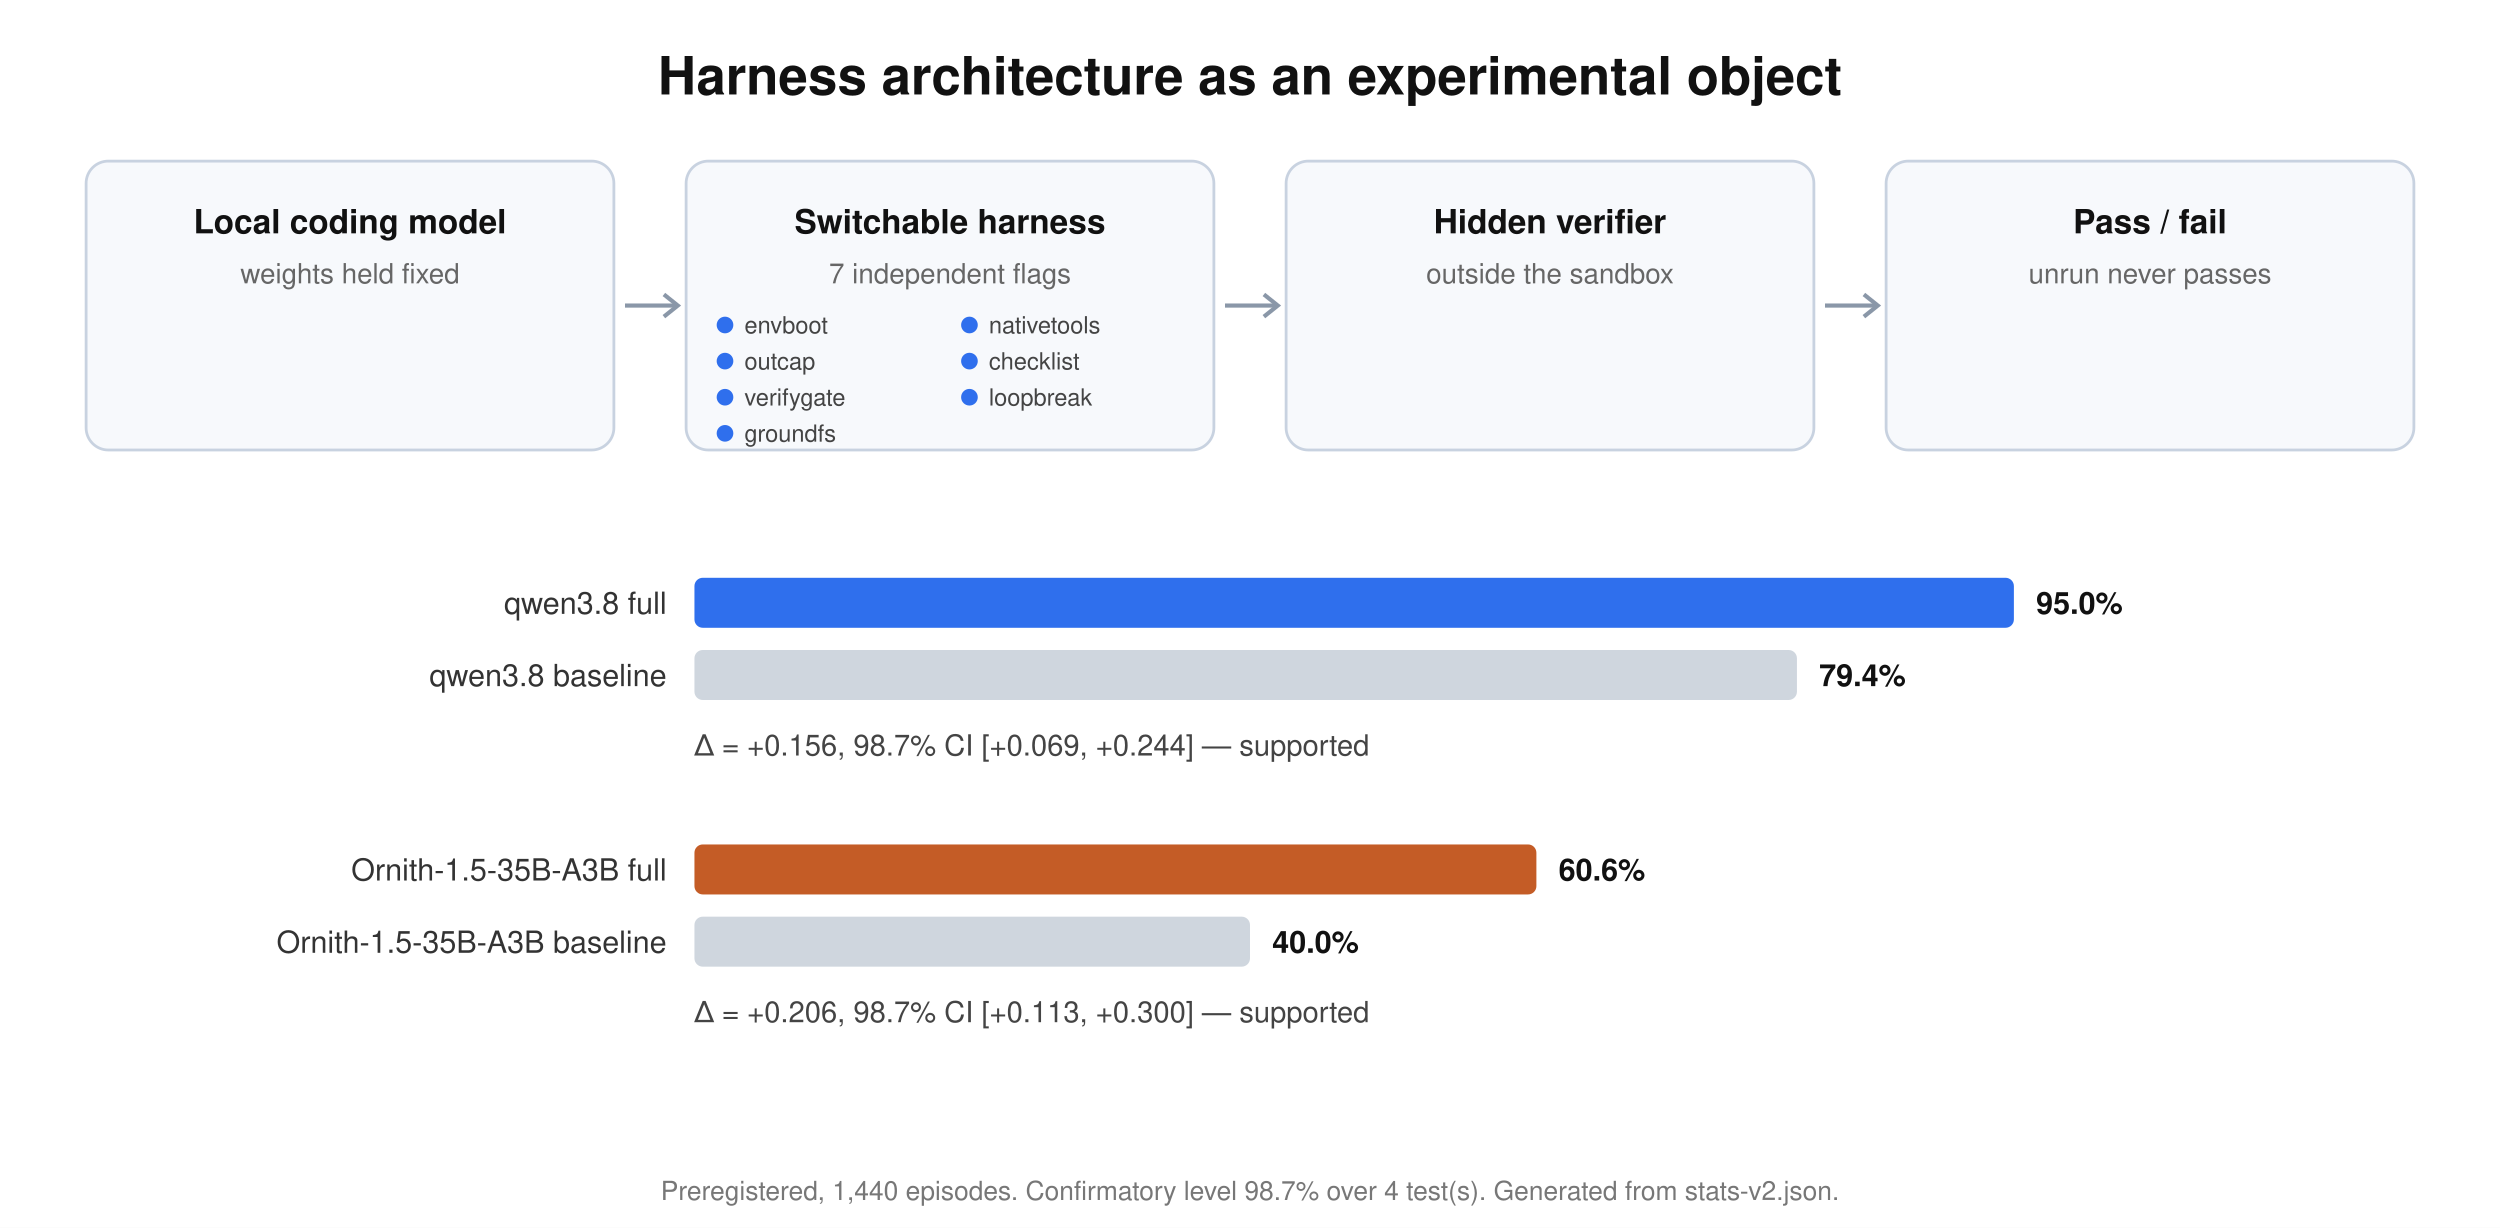
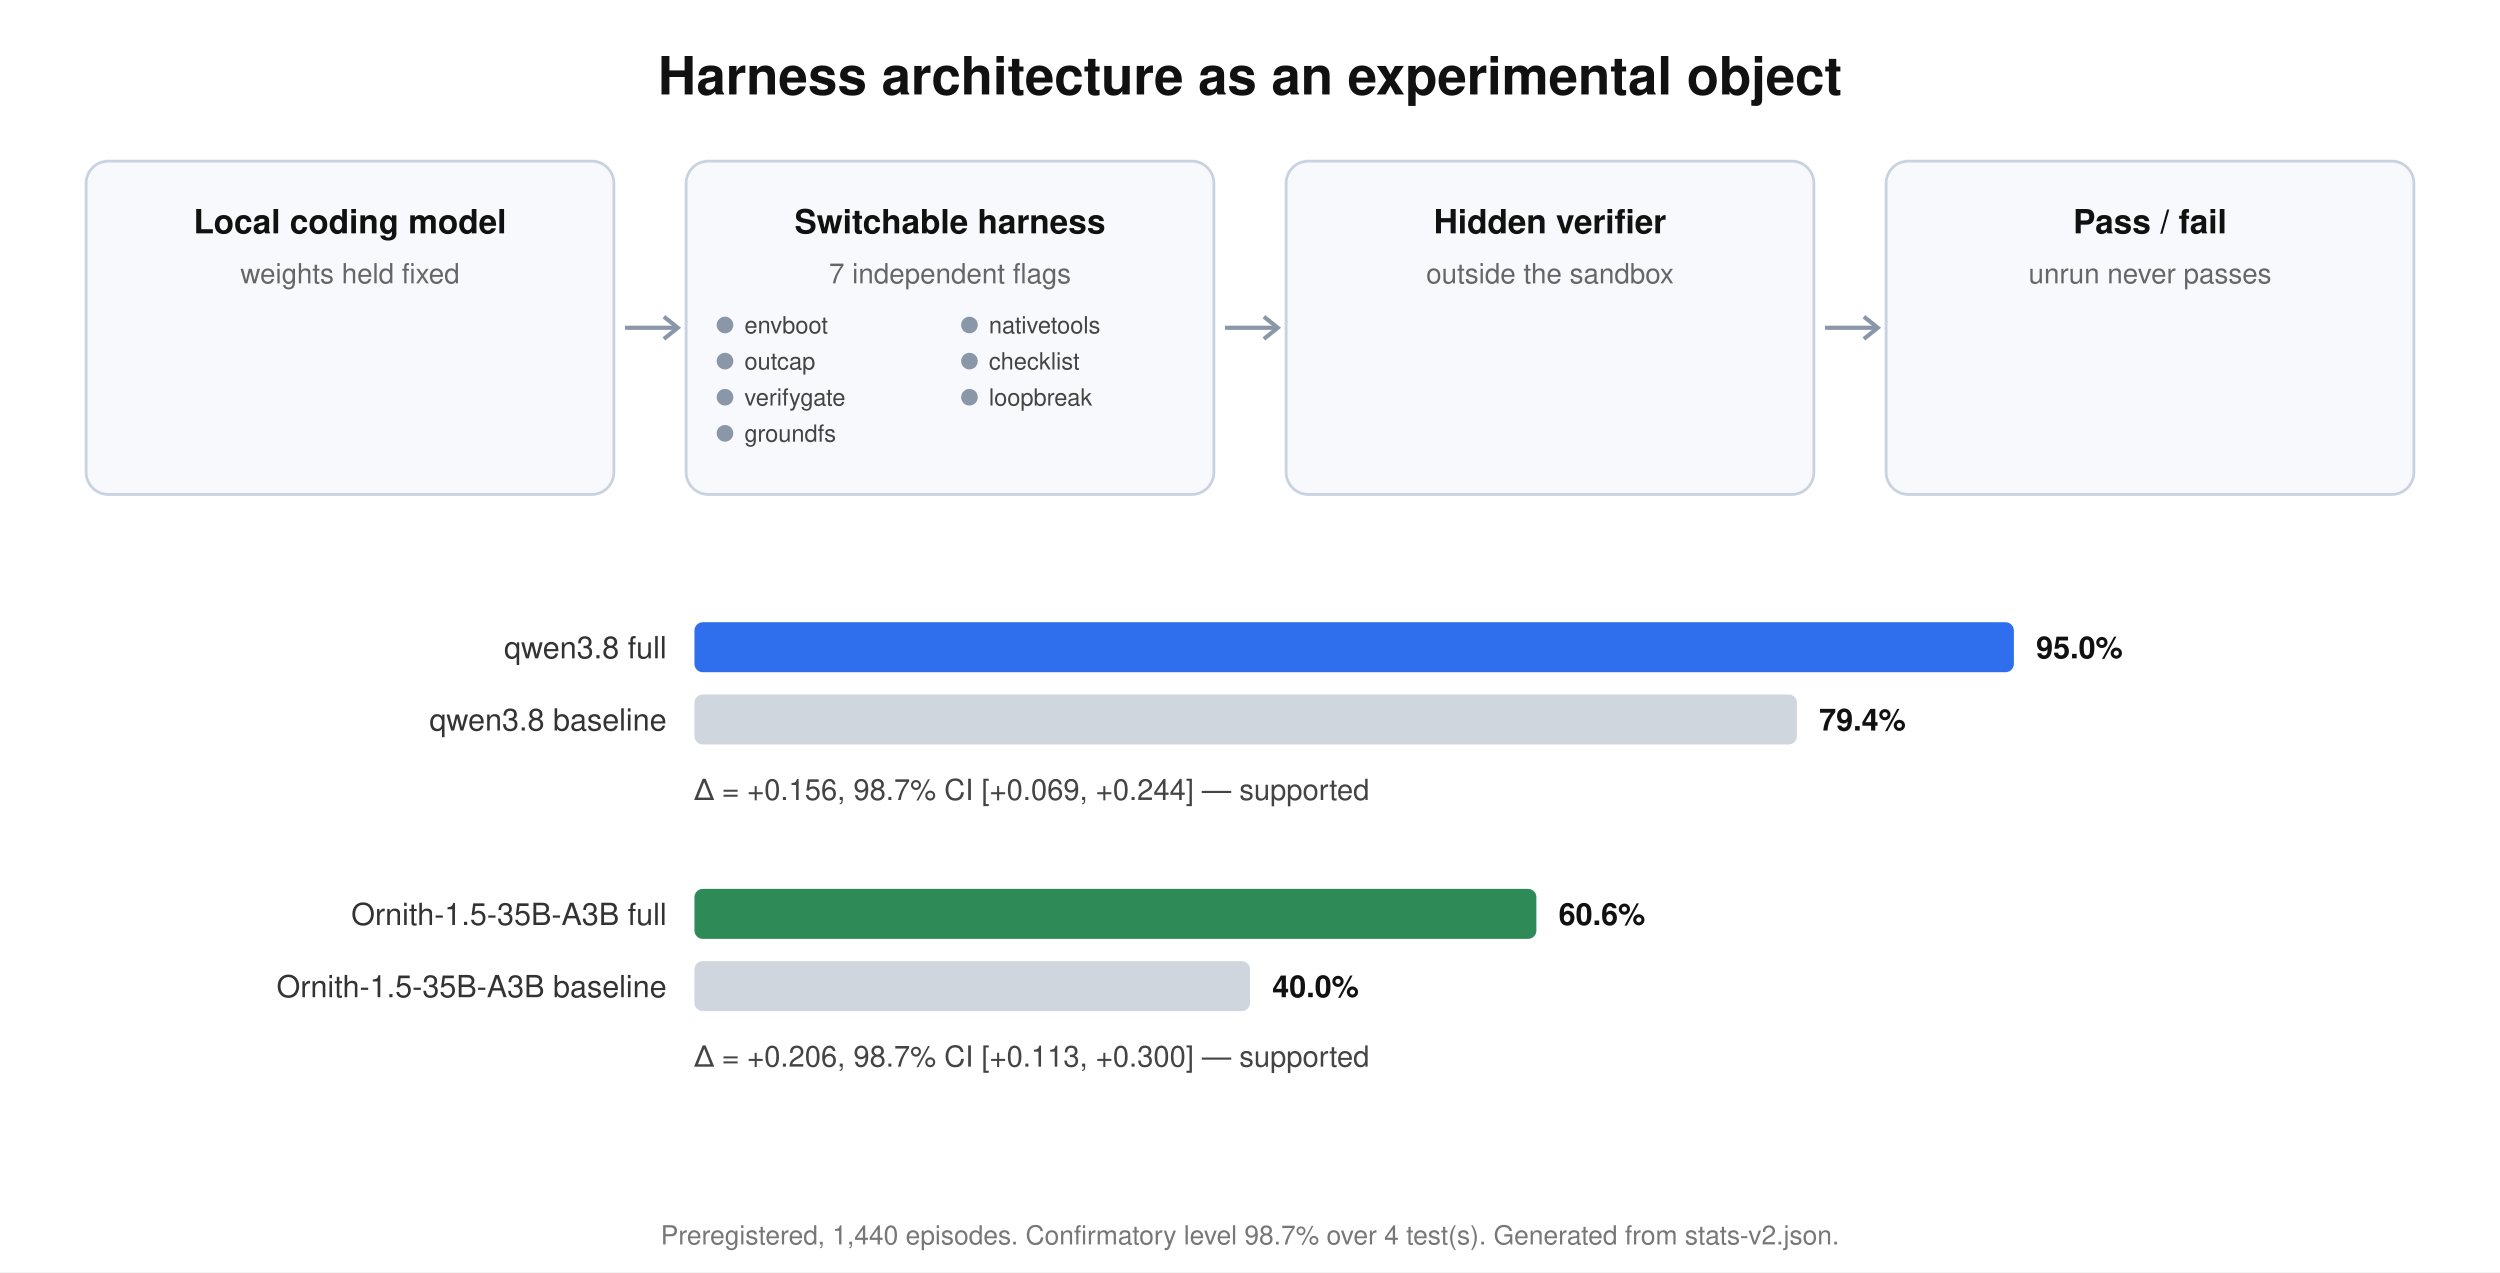
- <svg xmlns="http://www.w3.org/2000/svg" width="900" height="442" viewBox="0 0 900 442" font-family="Helvetica, Arial, sans-serif">
-   <rect width="900" height="442" fill="#fff" />
+ <svg xmlns="http://www.w3.org/2000/svg" width="900" height="458" viewBox="0 0 900 458" font-family="Helvetica, Arial, sans-serif">
+   <rect width="900" height="458" fill="#fff" />
  <text x="450" y="34" text-anchor="middle" font-size="19" font-weight="700" fill="#111">Harness architecture as an experimental object</text>
-   <rect x="31" y="58" width="190" height="104" rx="8" fill="#f7f9fc" stroke="#c8d2e0" />
+   <rect x="31" y="58" width="190" height="120" rx="8" fill="#f7f9fc" stroke="#c8d2e0" />
  <text x="126" y="84" text-anchor="middle" font-size="12" font-weight="600" fill="#111">Local coding model</text>
  <text x="126" y="102" text-anchor="middle" font-size="10" fill="#666">weights held fixed</text>
-   <path d="M225 110 L243 110" stroke="#8a97a8" stroke-width="1.5" fill="none" />
-   <path d="M239 106 l5 4 -5 4" stroke="#8a97a8" stroke-width="1.5" fill="none" />
-   <rect x="247" y="58" width="190" height="104" rx="8" fill="#f7f9fc" stroke="#c8d2e0" />
+   <path d="M225 118 L243 118" stroke="#8a97a8" stroke-width="1.5" fill="none" />
+   <path d="M239 114 l5 4 -5 4" stroke="#8a97a8" stroke-width="1.5" fill="none" />
+   <rect x="247" y="58" width="190" height="120" rx="8" fill="#f7f9fc" stroke="#c8d2e0" />
  <text x="342" y="84" text-anchor="middle" font-size="12" font-weight="600" fill="#111">Switchable harness</text>
  <text x="342" y="102" text-anchor="middle" font-size="10" fill="#666">7 independent flags</text>
-   <circle cx="261" cy="117" r="3" fill="#2f6fed" />
+   <circle cx="261" cy="117" r="3" fill="#8a97a8" />
  <text x="268" y="120" font-size="8.5" fill="#444">envboot</text>
-   <circle cx="349" cy="117" r="3" fill="#2f6fed" />
+   <circle cx="349" cy="117" r="3" fill="#8a97a8" />
  <text x="356" y="120" font-size="8.5" fill="#444">nativetools</text>
-   <circle cx="261" cy="130" r="3" fill="#2f6fed" />
+   <circle cx="261" cy="130" r="3" fill="#8a97a8" />
  <text x="268" y="133" font-size="8.5" fill="#444">outcap</text>
-   <circle cx="349" cy="130" r="3" fill="#2f6fed" />
+   <circle cx="349" cy="130" r="3" fill="#8a97a8" />
  <text x="356" y="133" font-size="8.5" fill="#444">checklist</text>
-   <circle cx="261" cy="143" r="3" fill="#2f6fed" />
+   <circle cx="261" cy="143" r="3" fill="#8a97a8" />
  <text x="268" y="146" font-size="8.5" fill="#444">verifygate</text>
-   <circle cx="349" cy="143" r="3" fill="#2f6fed" />
+   <circle cx="349" cy="143" r="3" fill="#8a97a8" />
  <text x="356" y="146" font-size="8.5" fill="#444">loopbreak</text>
-   <circle cx="261" cy="156" r="3" fill="#2f6fed" />
+   <circle cx="261" cy="156" r="3" fill="#8a97a8" />
  <text x="268" y="159" font-size="8.5" fill="#444">groundfs</text>
-   <path d="M441 110 L459 110" stroke="#8a97a8" stroke-width="1.5" fill="none" />
-   <path d="M455 106 l5 4 -5 4" stroke="#8a97a8" stroke-width="1.5" fill="none" />
-   <rect x="463" y="58" width="190" height="104" rx="8" fill="#f7f9fc" stroke="#c8d2e0" />
+   <path d="M441 118 L459 118" stroke="#8a97a8" stroke-width="1.5" fill="none" />
+   <path d="M455 114 l5 4 -5 4" stroke="#8a97a8" stroke-width="1.5" fill="none" />
+   <rect x="463" y="58" width="190" height="120" rx="8" fill="#f7f9fc" stroke="#c8d2e0" />
  <text x="558" y="84" text-anchor="middle" font-size="12" font-weight="600" fill="#111">Hidden verifier</text>
  <text x="558" y="102" text-anchor="middle" font-size="10" fill="#666">outside the sandbox</text>
-   <path d="M657 110 L675 110" stroke="#8a97a8" stroke-width="1.5" fill="none" />
-   <path d="M671 106 l5 4 -5 4" stroke="#8a97a8" stroke-width="1.5" fill="none" />
-   <rect x="679" y="58" width="190" height="104" rx="8" fill="#f7f9fc" stroke="#c8d2e0" />
+   <path d="M657 118 L675 118" stroke="#8a97a8" stroke-width="1.5" fill="none" />
+   <path d="M671 114 l5 4 -5 4" stroke="#8a97a8" stroke-width="1.5" fill="none" />
+   <rect x="679" y="58" width="190" height="120" rx="8" fill="#f7f9fc" stroke="#c8d2e0" />
  <text x="774" y="84" text-anchor="middle" font-size="12" font-weight="600" fill="#111">Pass / fail</text>
  <text x="774" y="102" text-anchor="middle" font-size="10" fill="#666">unrun never passes</text>
-   <text x="240" y="221" text-anchor="end" font-size="11" fill="#333">qwen3.8 full</text>
-   <rect x="250" y="208" width="475.0" height="18" rx="3" fill="#2f6fed" />
-   <text x="733.0" y="221" font-size="11" font-weight="600" fill="#111">95.0%</text>
-   <text x="240" y="247" text-anchor="end" font-size="11" fill="#333">qwen3.8 baseline</text>
-   <rect x="250" y="234" width="396.9" height="18" rx="3" fill="#cfd6de" />
-   <text x="654.9" y="247" font-size="11" font-weight="600" fill="#111">79.4%</text>
-   <text x="250" y="272" font-size="10.5" fill="#444">Δ = +0.156, 98.7% CI [+0.069, +0.244] — supported</text>
-   <text x="240" y="317" text-anchor="end" font-size="11" fill="#333">Ornith-1.5-35B-A3B full</text>
-   <rect x="250" y="304" width="303.1" height="18" rx="3" fill="#c45c26" />
-   <text x="561.1" y="317" font-size="11" font-weight="600" fill="#111">60.6%</text>
-   <text x="240" y="343" text-anchor="end" font-size="11" fill="#333">Ornith-1.5-35B-A3B baseline</text>
-   <rect x="250" y="330" width="200.0" height="18" rx="3" fill="#cfd6de" />
-   <text x="458.0" y="343" font-size="11" font-weight="600" fill="#111">40.0%</text>
-   <text x="250" y="368" font-size="10.5" fill="#444">Δ = +0.206, 98.7% CI [+0.113, +0.300] — supported</text>
-   <text x="450" y="432" text-anchor="middle" font-size="9.5" fill="#777">Preregistered, 1,440 episodes. Confirmatory level 98.7% over 4 test(s). Generated from stats-v2.json.</text>
+   <text x="240" y="237" text-anchor="end" font-size="11" fill="#333">qwen3.8 full</text>
+   <rect x="250" y="224" width="475.0" height="18" rx="3" fill="#2f6fed" />
+   <text x="733.0" y="237" font-size="11" font-weight="600" fill="#111">95.0%</text>
+   <text x="240" y="263" text-anchor="end" font-size="11" fill="#333">qwen3.8 baseline</text>
+   <rect x="250" y="250" width="396.9" height="18" rx="3" fill="#cfd6de" />
+   <text x="654.9" y="263" font-size="11" font-weight="600" fill="#111">79.4%</text>
+   <text x="250" y="288" font-size="10.5" fill="#444">Δ = +0.156, 98.7% CI [+0.069, +0.244] — supported</text>
+   <text x="240" y="333" text-anchor="end" font-size="11" fill="#333">Ornith-1.5-35B-A3B full</text>
+   <rect x="250" y="320" width="303.1" height="18" rx="3" fill="#2e8b57" />
+   <text x="561.1" y="333" font-size="11" font-weight="600" fill="#111">60.6%</text>
+   <text x="240" y="359" text-anchor="end" font-size="11" fill="#333">Ornith-1.5-35B-A3B baseline</text>
+   <rect x="250" y="346" width="200.0" height="18" rx="3" fill="#cfd6de" />
+   <text x="458.0" y="359" font-size="11" font-weight="600" fill="#111">40.0%</text>
+   <text x="250" y="384" font-size="10.5" fill="#444">Δ = +0.206, 98.7% CI [+0.113, +0.300] — supported</text>
+   <text x="450" y="448" text-anchor="middle" font-size="9.5" fill="#777">Preregistered, 1,440 episodes. Confirmatory level 98.7% over 4 test(s). Generated from stats-v2.json.</text>
</svg>
